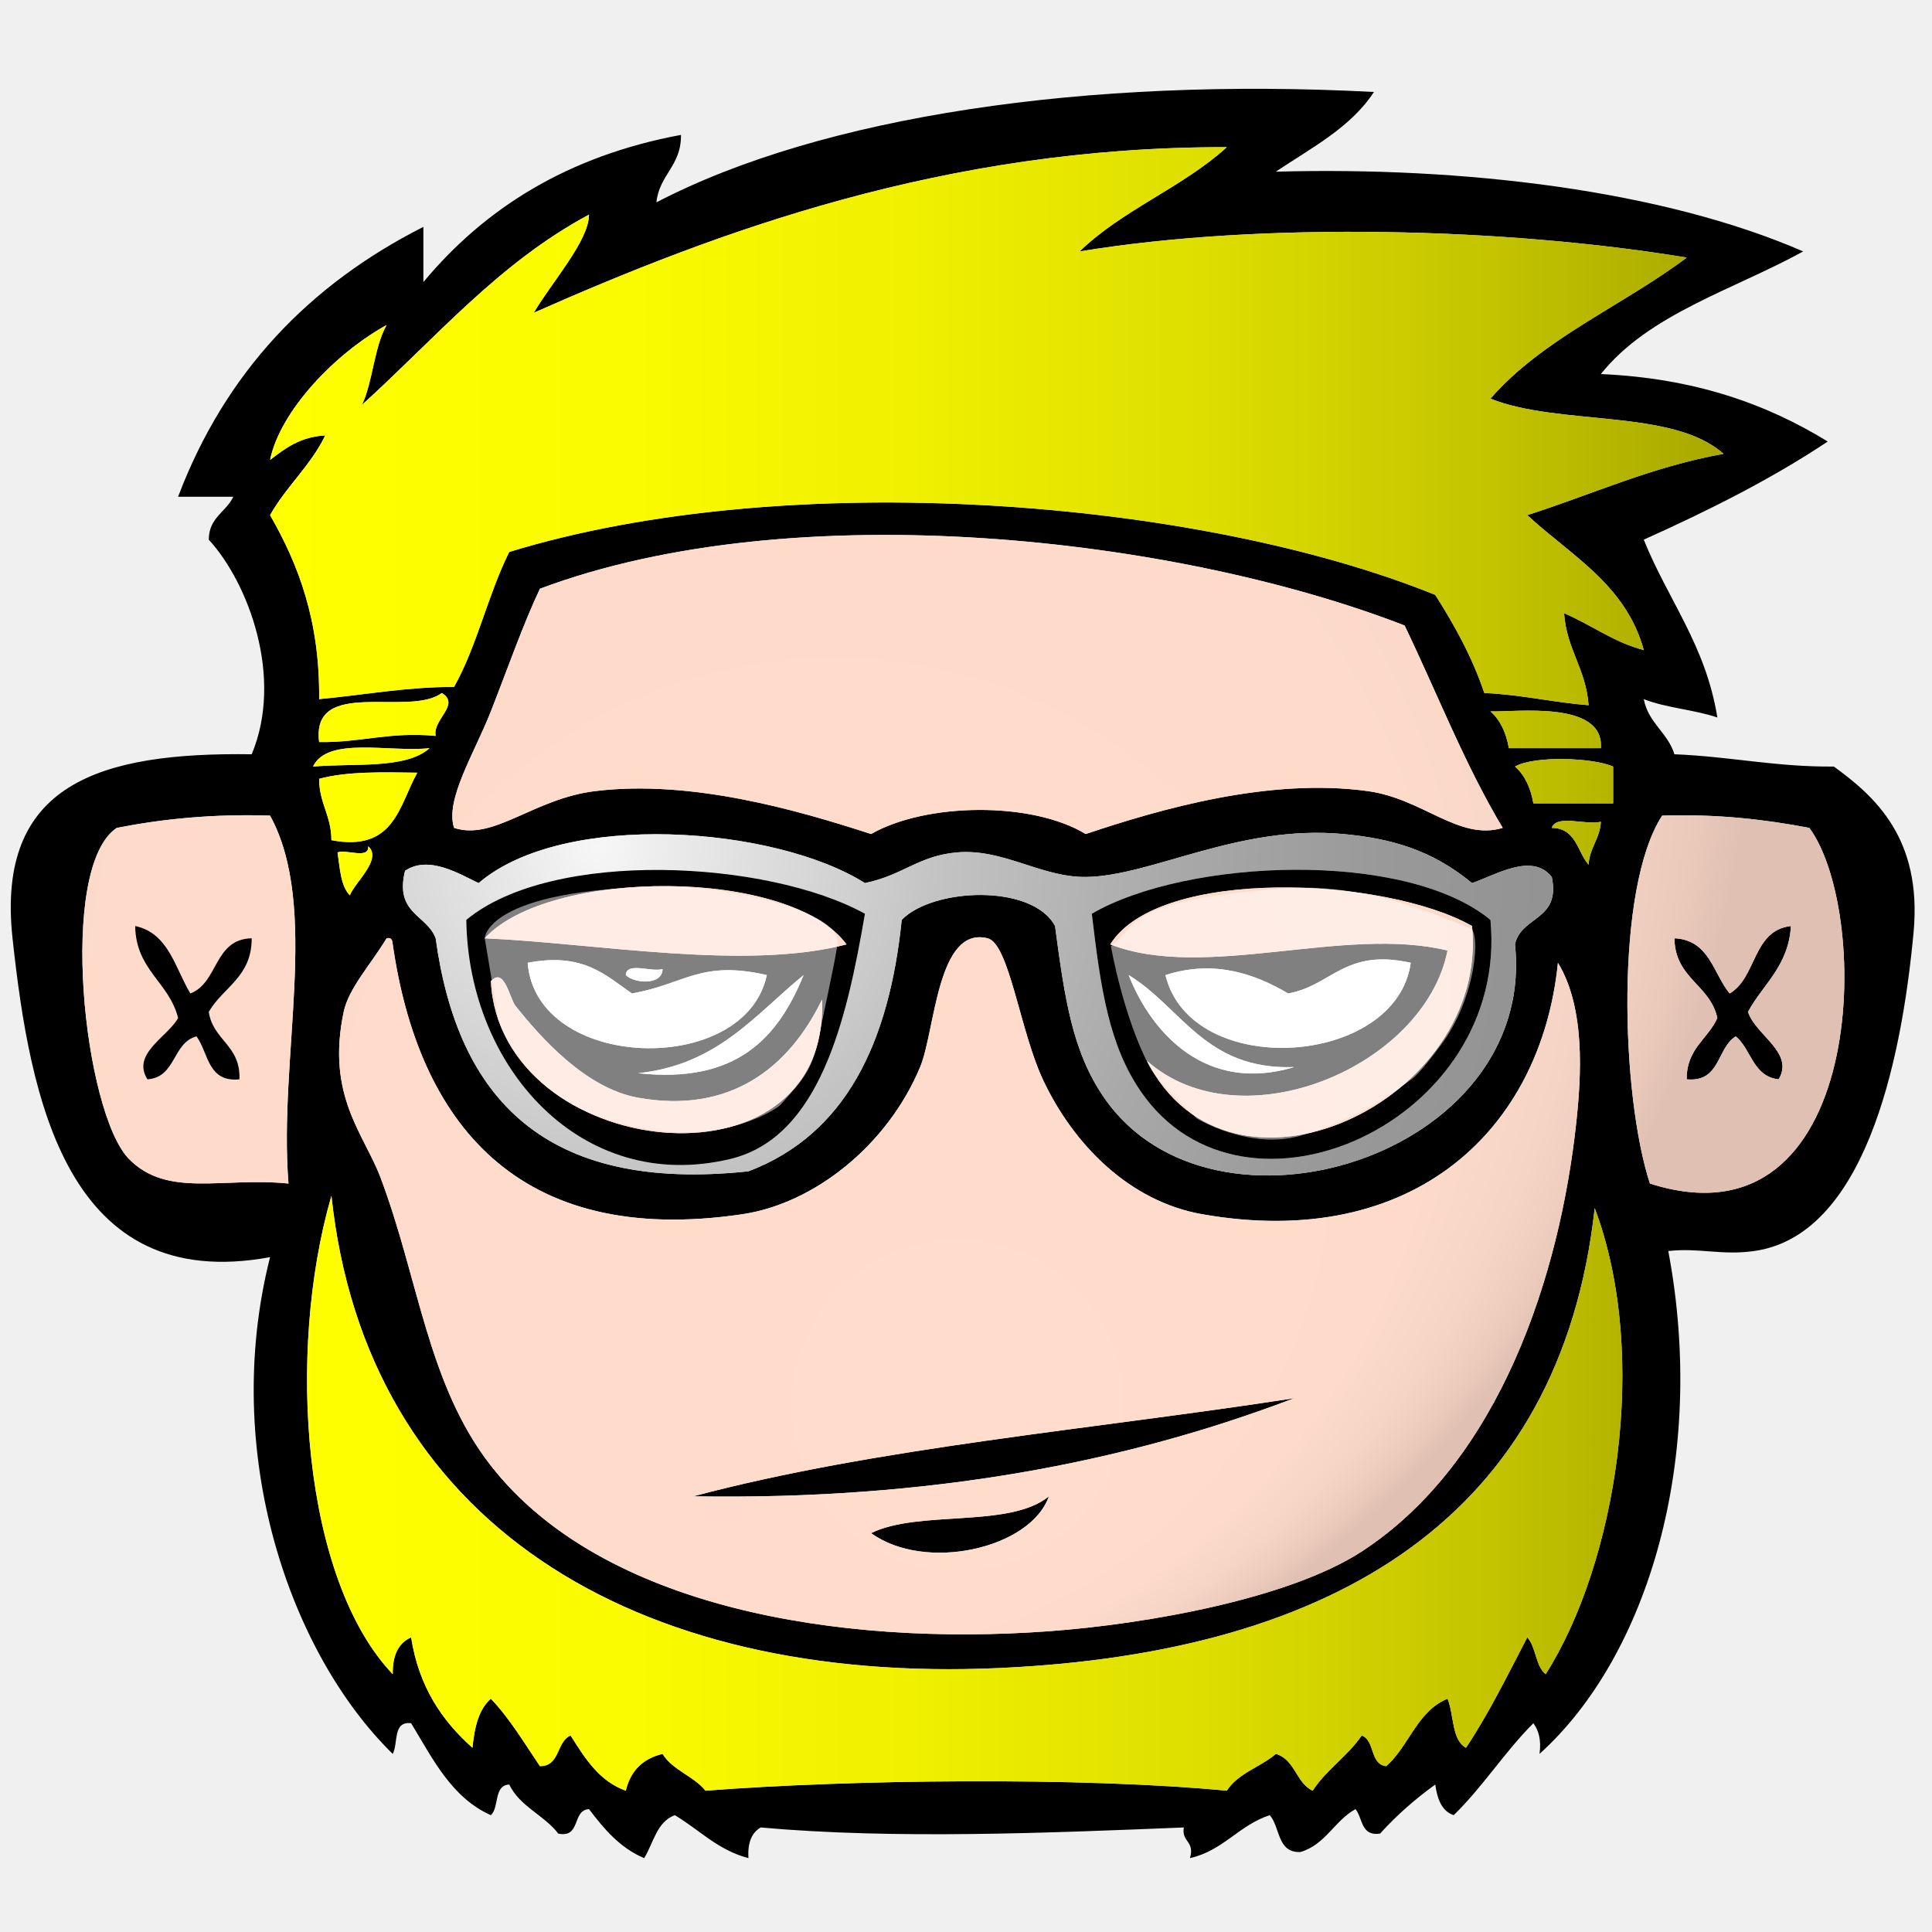
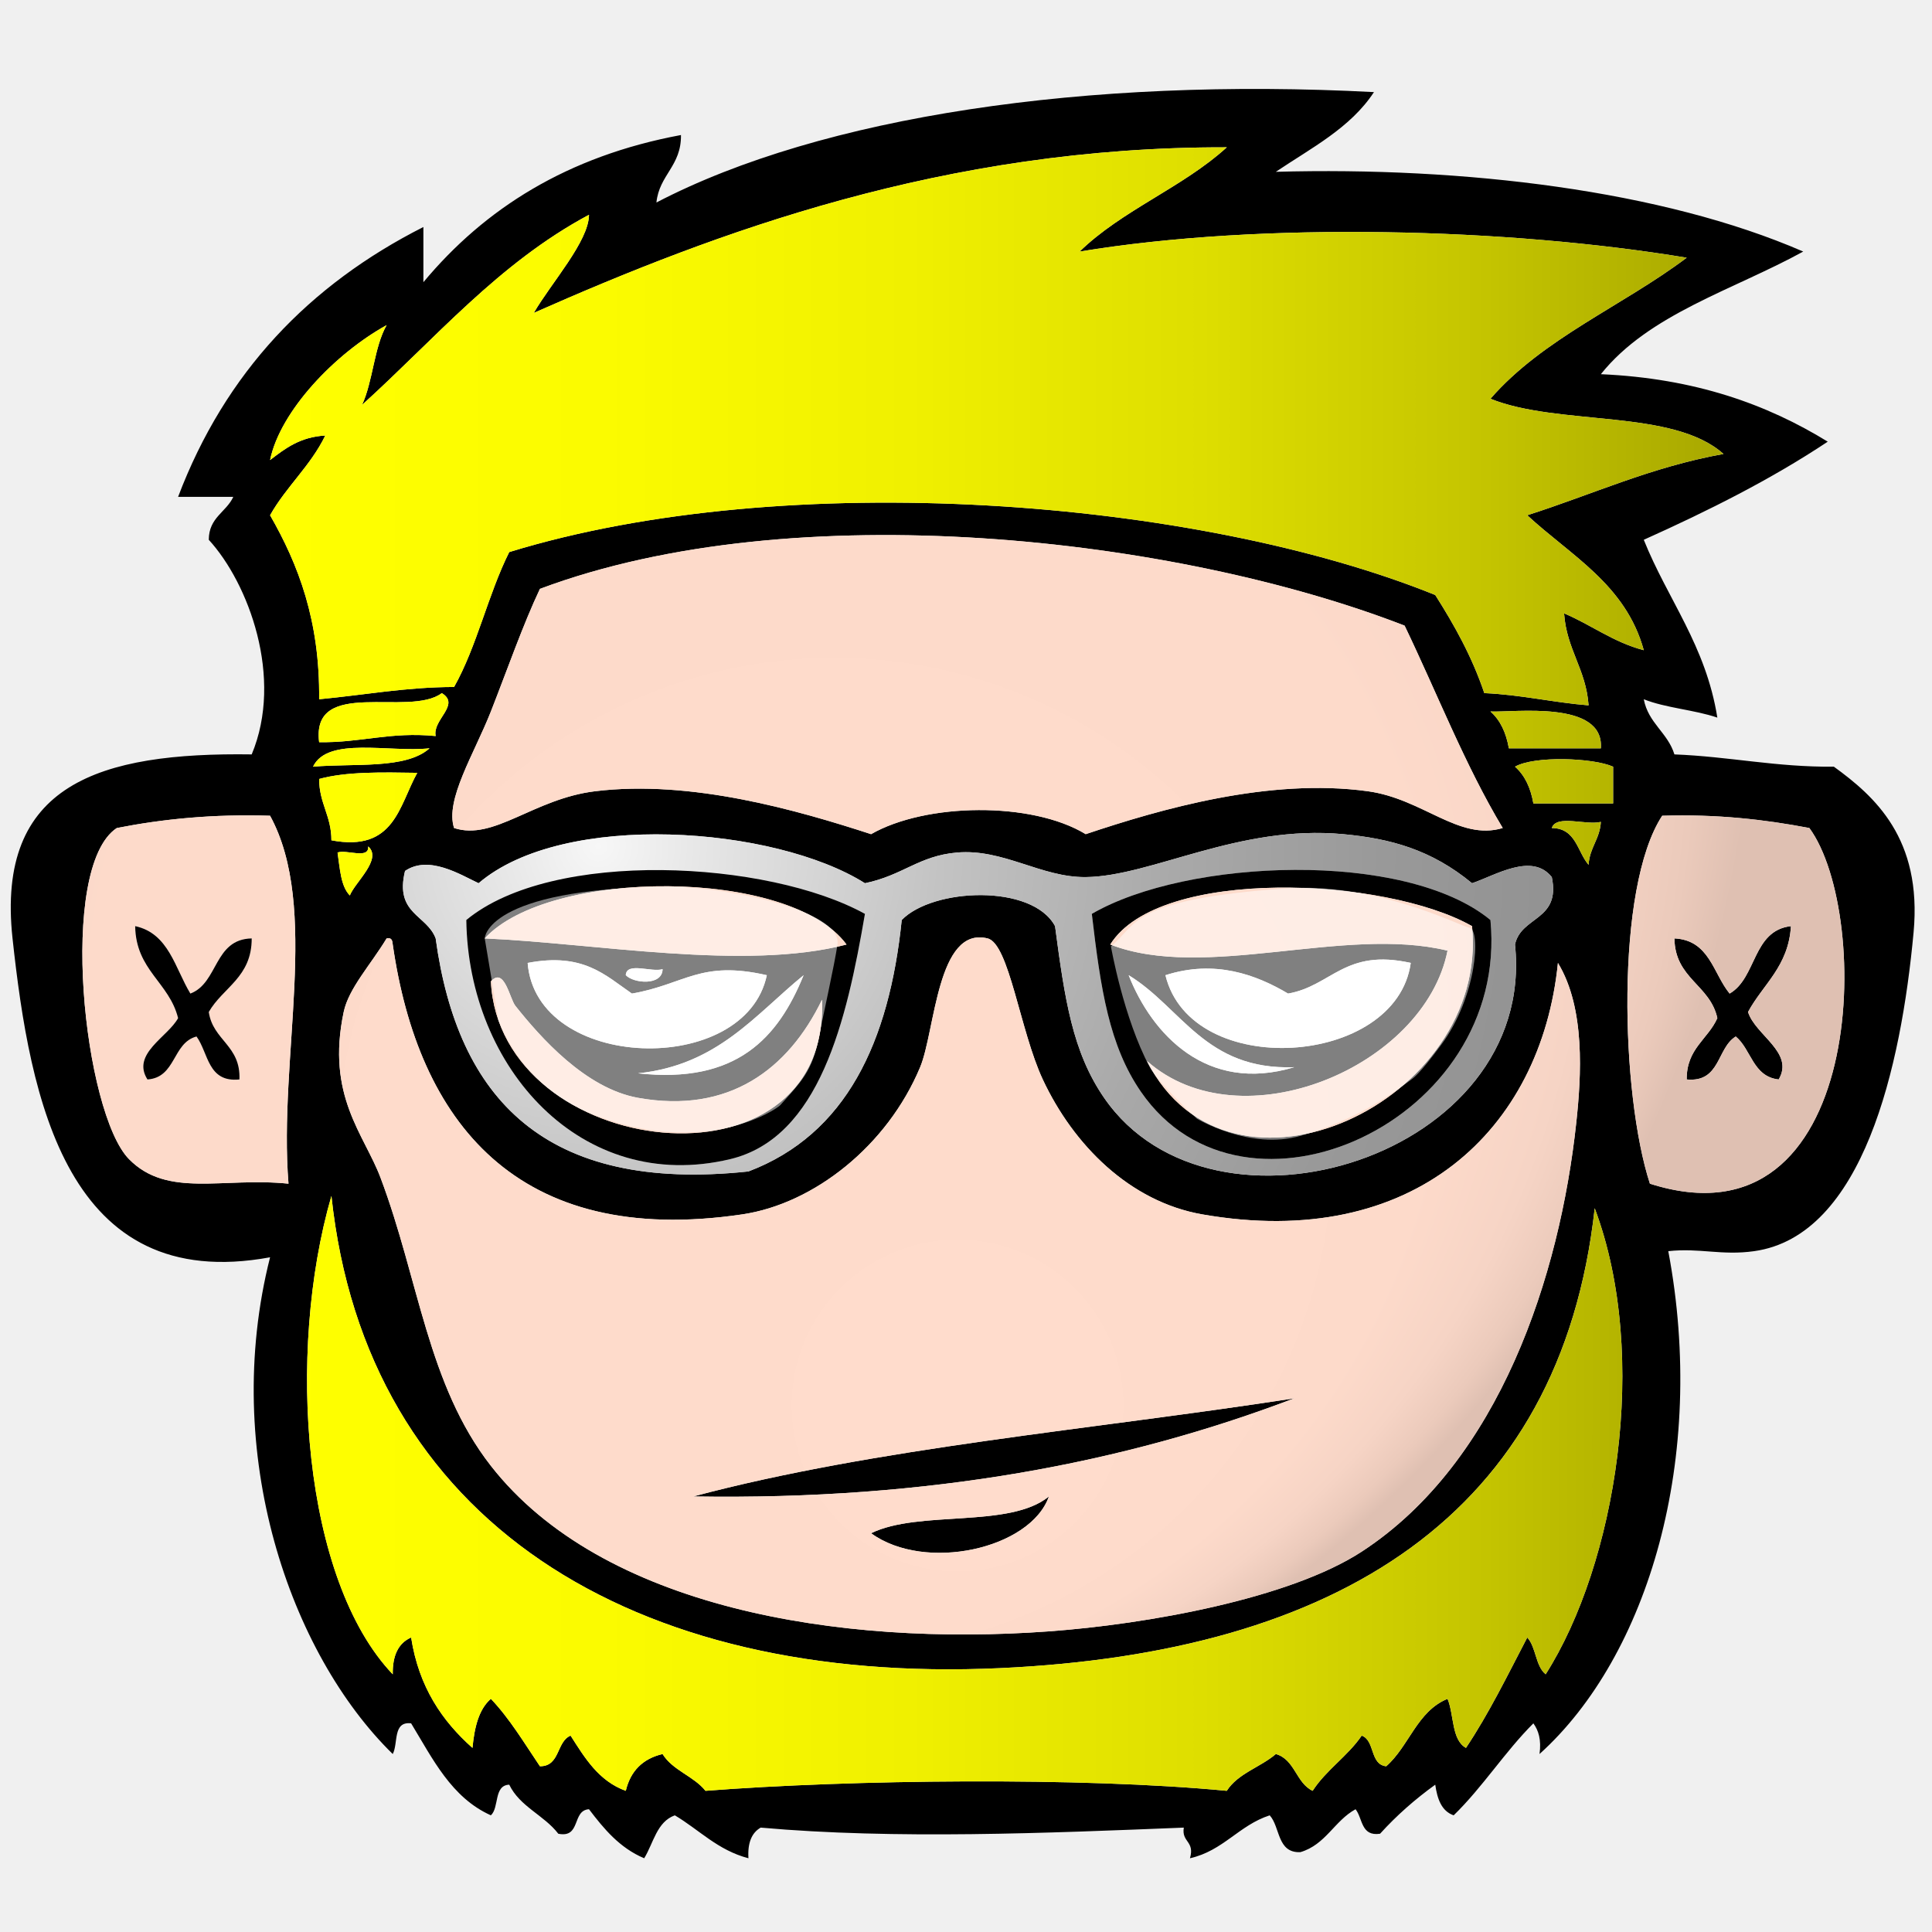
- <svg xmlns="http://www.w3.org/2000/svg" version="1.1" id="Layer_1" x="0px" y="0px" width="491.067px" height="491px" viewBox="0 0 491.067 491" enable-background="new 0 0 491.067 491" xml:space="preserve">
-   <path d="M466.127,194.84c10.32,7.49,22.471,18.21,20.26,42.09c-3.17,34.3-12.85,77.16-40.52,81.05c-8.291,1.17-13.84-0.871-21.83,0  c9.91,52.51-5.09,102.898-32.73,127.818c0.5-3.62-0.25-5.99-1.561-7.8c-7.279,7.27-12.879,16.21-20.26,23.38  c-3.08-1.07-4.16-4.148-4.68-7.79c-5.131,3.7-9.83,7.83-14.029,12.47c-4.881,0.73-4.391-3.92-6.23-6.229  c-5.369,2.938-7.6,9.03-14.029,10.91c-5.961,0.24-5.07-6.37-7.791-9.36c-7.85,2.55-11.789,9-20.27,10.91  c1.289-4.4-2.189-4.03-1.561-7.79c-34.43,1.38-73.47,3.05-107.55,0c-2.31,1.33-3.35,3.92-3.11,7.79  c-7.82-2.05-12.51-7.23-18.71-10.91c-4.59,1.64-5.42,7.05-7.79,10.91c-6.22-2.62-10.22-7.45-14.03-12.46  c-4.4,0.28-1.95,7.4-7.8,6.229c-3.6-4.71-9.76-6.858-12.47-12.47c-3.99,0.16-2.5,5.812-4.67,7.79  c-10.04-4.51-14.76-14.33-20.27-23.38c-4.72-0.57-3.23,5.08-4.67,7.8c-26.13-25.56-43.79-76.529-31.18-126.26  c-51.66,9.51-61.03-40.141-65.46-81.05c-4.26-39.3,22.19-47.32,60.79-46.771c8.16-19.51-0.8-43.51-10.91-54.55  c0.02-5.69,4.43-7,6.23-10.91c-4.67,0-9.35,0-14.03,0c12-31.66,33.37-53.92,62.35-68.59c0,4.68,0,9.36,0,14.03  c15.58-18.71,36.56-32.03,65.47-37.41c0.11,7.9-5.51,10.08-6.24,17.15c42.02-21.89,109.43-31.9,182.38-28.06  c-5.961,9.11-15.939,14.2-24.939,20.26c47.82-1.32,98.27,4.72,134.049,20.27c-17.77,9.77-39.209,15.86-51.438,31.17  c23.889,1.05,42.229,7.65,57.67,17.15c-14.352,9.55-30.262,17.53-46.762,24.94c6.092,15.21,15.771,26.83,18.701,45.2  c-5.801-1.99-13.141-2.44-18.701-4.67c1.16,6.11,6.08,8.46,7.791,14.02C439.608,192.26,451.438,194.98,466.127,194.84z   M419.368,300.83c55.119,17.609,56.619-68.47,40.529-90.4c-11.34-2.17-23.459-3.56-37.41-3.12  C410.477,225.67,411.987,278.189,419.368,300.83z M388.188,130.93c16.551-5.27,31.391-12.25,49.881-15.58  c-12.871-11.55-41.82-7.02-59.23-14.03c13.279-15.3,33.58-23.58,49.881-35.85c-45.211-7.5-107.67-9.27-154.311-1.56  c10.779-10.52,26.271-16.33,37.41-26.5c-71.891-0.18-130.011,21.7-176.141,42.09c4.39-7.59,13.99-18.19,14.03-24.94  c-23.02,12.31-39.12,31.54-57.68,48.32c2.79-6.05,3.04-14.64,6.24-20.27c-13.06,7.21-27.05,21.78-29.62,34.29  c3.82-2.93,7.63-5.88,14.03-6.23c-3.73,7.7-9.91,12.95-14.03,20.26c7.2,12.55,12.68,26.81,12.47,46.77  c11.41-1.07,21.87-3.08,34.3-3.12c5.81-10.3,8.64-23.57,14.02-34.29c70.6-21.68,174.85-13.55,235.369,10.91  c4.842,7.63,9.32,15.61,12.471,24.94c9.449,0.42,17.371,2.37,26.5,3.11c-0.65-9.22-5.58-14.16-6.229-23.38  c6.949,2.92,12.439,7.31,20.26,9.36C413.217,148.51,399.237,141.19,388.188,130.93z M410.018,204.19c0-3.11,0-6.23,0-9.35  c-5.061-2.26-19.98-2.83-24.939,0c2.49,2.19,3.979,5.37,4.67,9.35C396.508,204.19,403.258,204.19,410.018,204.19z M406.897,190.17  c0.881-12.34-22.08-9.07-28.061-9.36c2.49,2.19,3.98,5.37,4.68,9.36C391.307,190.17,399.098,190.17,406.897,190.17z M392.868,425.53  c17.75-27.86,26.66-80.66,12.469-118.46c-8.67,78.229-65.639,112.97-151.198,116.898c-93.35,4.29-161.11-37.3-169.9-120.02  c-11.58,39.979-7.23,97.67,15.59,121.58c-0.08-4.75,1.41-7.932,4.67-9.352c1.96,12.602,7.89,21.21,15.59,28.062  c0.5-5.222,1.61-9.83,4.68-12.472c4.81,5.052,8.49,11.25,12.47,17.142c5.2,0.01,4.13-6.26,7.79-7.79  c3.64,5.71,7.16,11.55,14.03,14.03c1.2-5.04,4.31-8.16,9.35-9.352c2.58,4.181,7.91,5.602,10.91,9.352  c36.69-2.852,95.63-3.54,132.501,0c2.83-4.44,8.559-5.99,12.469-9.352c4.861,1.37,5.111,7.352,9.352,9.352  c3.479-5.36,8.891-8.78,12.471-14.03c3.439,1.24,2.02,7.33,6.229,7.79c5.82-5.09,7.83-13.99,15.59-17.142  c1.67,4.04,0.99,10.44,4.682,12.472c5.83-8.722,10.59-18.5,15.58-28.062C390.448,418.6,390.268,423.45,392.868,425.53z   M403.778,219.78c0.26-4.41,2.859-6.49,3.119-10.91c-3.73,0.95-11.311-1.96-12.471,1.56  C400.608,210.48,400.877,216.44,403.778,219.78z M400.657,285.25c1.26-11.68,2.352-29.029-4.67-40.53  c-4.279,42.43-36.74,73.309-90.41,63.91c-18.42-3.229-32.729-17.62-40.529-34.29c-5.801-12.43-8.551-34.5-14.021-35.85  c-12.85-3.19-13.3,23.5-17.15,32.729c-8.34,19.971-26.99,34.711-45.2,37.41c-57.41,8.5-82.38-23.699-88.85-68.59  c-0.09-0.95-0.23-1.84-1.56-1.55c-4.05,6.7-9.64,12.688-10.91,18.7c-4.5,21.31,5.18,31.028,9.35,42.09  c9.79,25.93,11.95,52.63,28.06,73.26c28.22,36.13,88.38,45.97,141.84,42.08c25.011-1.82,61.13-8.3,79.501-20.26  C381.217,371.49,396.497,324.07,400.657,285.25z M385.077,240.04c1.541-7.28,11.67-5.99,9.352-17.14  c-5.051-6.34-14.359-0.42-20.271,1.56c-10.398-8.57-20.76-11.35-32.729-12.47c-26.631-2.49-48.74,10.74-65.471,10.91  c-11.319,0.11-20.931-7.26-32.729-6.24c-9.7,0.84-13.7,5.79-23.38,7.8c-22.98-14.48-76.59-18.52-98.2,0  c-4.68-2.2-12.67-7.22-18.7-3.12c-2.67,10.98,5.53,11.09,7.79,17.15c5.57,40.67,27.74,64.74,79.5,59.229  c24.84-9.439,35.76-32.818,38.96-63.91c7.88-8.15,33.179-9.25,38.97,1.56c2.471,18.57,4.41,31.939,12.471,43.64  C308.336,319.24,390.667,293.98,385.077,240.04z M347.667,201.08c14.051,1.93,23.17,12.71,34.291,9.35  c-9.561-15.91-16.68-34.25-24.939-51.44c-57.932-22.47-154.95-33.63-219.78-9.35c-4.22,8.88-8.28,20.5-12.47,31.17  c-4.2,10.69-11.71,22.47-9.35,29.62c10.13,3.33,20.14-7.43,35.85-9.35c24.46-3.01,51.69,4.91,70.14,10.91  c13.89-7.97,40.83-8.36,54.549,0C295.027,205.6,322.637,197.63,347.667,201.08z M110.737,187.05c-0.88-4.15,6.41-7.94,1.56-10.91  c-8.29,6.25-33.27-4.17-31.18,12.47C91.697,188.79,99.208,185.91,110.737,187.05z M109.177,190.17c-10.33,1.1-25.91-3.06-29.61,4.67  C90.077,193.92,103.147,195.56,109.177,190.17z M106.058,196.4c-8.96-0.14-18-0.34-24.94,1.56c0.01,6.23,3.12,9.35,3.12,15.59  C100.288,216.6,101.407,204.73,106.058,196.4z M88.917,227.57c1.35-3.41,8.32-9.22,4.67-12.47c0.27,3.38-5.52,0.71-7.79,1.56  C86.407,220.73,86.597,225.22,88.917,227.57z M73.327,300.83c-2.58-32.16,8.09-70.12-4.68-93.52c-14.49-0.46-27.24,0.82-38.96,3.12  c-15.13,10.01-8.36,72.5,3.11,84.169C42.577,304.54,56.587,299.12,73.327,300.83z" />
-   <path d="M444.307,257.189c1.859,5.931,11.859,10.279,7.791,17.149c-6.57-0.71-6.932-7.62-10.91-10.92  c-4.852,2.95-3.852,11.74-12.471,10.92c-0.061-7.858,5.4-10.188,7.791-15.59c-1.871-8.521-10.771-10-10.91-20.26  c8.92,0.43,9.818,8.89,14.029,14.02c6.93-3.979,5.779-16.04,15.59-17.14C454.577,245.64,448.127,250.109,444.307,257.189z" />
-   <radialGradient id="SVGID_1_" cx="58.067" cy="179" r="240.299" gradientTransform="matrix(1 0 0 -1 94 394)" gradientUnits="userSpaceOnUse">
-     <stop offset="0" style="stop-color:#F7F7F7" />
-     <stop offset="0.097" style="stop-color:#E8E8E8" />
-     <stop offset="0.362" style="stop-color:#C3C3C3" />
-     <stop offset="0.609" style="stop-color:#A9A9A9" />
-     <stop offset="0.829" style="stop-color:#999999" />
-     <stop offset="1" style="stop-color:#939393" />
+ <svg xmlns="http://www.w3.org/2000/svg" version="1.0" id="Layer_1" x="0px" y="0px" width="125" height="125" viewBox="0 0 491.067 491" enable-background="new 0 0 491.067 491" xml:space="preserve">
+   <defs id="defs2575" />
+   <path d="M 466.127,194.84 C 476.447,202.33 488.598,213.05 486.387,236.93 C 483.217,271.23 473.537,314.09 445.867,317.98 C 437.576,319.15 432.027,317.109 424.037,317.98 C 433.947,370.49 418.947,420.878 391.307,445.798 C 391.807,442.178 391.057,439.808 389.746,437.998 C 382.467,445.268 376.867,454.208 369.486,461.378 C 366.406,460.308 365.326,457.23 364.806,453.588 C 359.675,457.288 354.976,461.418 350.777,466.058 C 345.896,466.788 346.386,462.138 344.547,459.829 C 339.178,462.767 336.947,468.859 330.518,470.739 C 324.557,470.979 325.448,464.369 322.727,461.379 C 314.877,463.929 310.938,470.379 302.457,472.289 C 303.746,467.889 300.268,468.259 300.896,464.499 C 266.466,465.879 227.426,467.549 193.346,464.499 C 191.036,465.829 189.996,468.419 190.236,472.289 C 182.416,470.239 177.726,465.059 171.526,461.379 C 166.936,463.019 166.106,468.429 163.736,472.289 C 157.516,469.669 153.516,464.839 149.706,459.829 C 145.306,460.109 147.756,467.229 141.906,466.058 C 138.306,461.348 132.146,459.2 129.436,453.588 C 125.446,453.748 126.936,459.4 124.766,461.378 C 114.726,456.868 110.006,447.048 104.496,437.998 C 99.776,437.428 101.266,443.078 99.826,445.798 C 73.696,420.238 56.036,369.269 68.646,319.538 C 16.986,329.048 7.616,279.397 3.186,238.488 C -1.074,199.188 25.376,191.168 63.976,191.717 C 72.136,172.207 63.176,148.207 53.066,137.167 C 53.086,131.477 57.496,130.167 59.296,126.257 C 54.626,126.257 49.946,126.257 45.266,126.257 C 57.266,94.597 78.636,72.337 107.616,57.667 C 107.616,62.347 107.616,67.027 107.616,71.697 C 123.196,52.987 144.176,39.667 173.086,34.287 C 173.196,42.187 167.576,44.367 166.846,51.437 C 208.866,29.547 276.276,19.537 349.226,23.377 C 343.265,32.487 333.287,37.577 324.287,43.637 C 372.107,42.317 422.557,48.357 458.336,63.907 C 440.566,73.677 419.127,79.767 406.898,95.077 C 430.787,96.127 449.127,102.727 464.568,112.227 C 450.216,121.777 434.306,129.757 417.806,137.167 C 423.898,152.377 433.577,163.997 436.507,182.367 C 430.706,180.377 423.366,179.927 417.806,177.697 C 418.966,183.807 423.886,186.157 425.597,191.717 C 439.608,192.26 451.438,194.98 466.127,194.84 z M 419.368,300.83 C 474.487,318.439 475.987,232.36 459.897,210.43 C 448.557,208.26 436.438,206.87 422.487,207.31 C 410.477,225.67 411.987,278.189 419.368,300.83 z M 388.188,130.93 C 404.739,125.66 419.579,118.68 438.069,115.35 C 425.198,103.8 396.249,108.33 378.839,101.32 C 392.118,86.02 412.419,77.74 428.72,65.47 C 383.509,57.97 321.05,56.2 274.409,63.91 C 285.188,53.39 300.68,47.58 311.819,37.41 C 239.928,37.23 181.808,59.11 135.678,79.5 C 140.068,71.91 149.668,61.31 149.708,54.56 C 126.688,66.87 110.588,86.1 92.028,102.88 C 94.818,96.83 95.068,88.24 98.268,82.61 C 85.208,89.82 71.218,104.39 68.648,116.9 C 72.468,113.97 76.278,111.02 82.678,110.67 C 78.948,118.37 72.768,123.62 68.648,130.93 C 75.848,143.48 81.328,157.74 81.118,177.7 C 92.528,176.63 102.988,174.62 115.418,174.58 C 121.228,164.28 124.058,151.01 129.438,140.29 C 200.038,118.61 304.288,126.74 364.807,151.2 C 369.649,158.83 374.127,166.81 377.278,176.14 C 386.727,176.56 394.649,178.51 403.778,179.25 C 403.128,170.03 398.198,165.09 397.549,155.87 C 404.498,158.79 409.988,163.18 417.809,165.23 C 413.217,148.51 399.237,141.19 388.188,130.93 z M 410.018,204.19 C 410.018,201.08 410.018,197.96 410.018,194.84 C 404.957,192.58 390.038,192.01 385.079,194.84 C 387.569,197.03 389.058,200.21 389.749,204.19 C 396.508,204.19 403.258,204.19 410.018,204.19 z M 406.897,190.17 C 407.778,177.83 384.817,181.1 378.836,180.81 C 381.326,183 382.816,186.18 383.516,190.17 C 391.307,190.17 399.098,190.17 406.897,190.17 z M 392.868,425.53 C 410.618,397.67 419.528,344.87 405.337,307.07 C 396.667,385.299 339.698,420.04 254.139,423.968 C 160.789,428.258 93.029,386.668 84.239,303.948 C 72.659,343.927 77.009,401.618 99.829,425.528 C 99.749,420.778 101.239,417.596 104.499,416.176 C 106.459,428.778 112.389,437.386 120.089,444.238 C 120.589,439.016 121.699,434.408 124.769,431.766 C 129.579,436.818 133.259,443.016 137.239,448.908 C 142.439,448.918 141.369,442.648 145.029,441.118 C 148.669,446.828 152.189,452.668 159.059,455.148 C 160.259,450.108 163.369,446.988 168.409,445.796 C 170.989,449.977 176.319,451.398 179.319,455.148 C 216.009,452.296 274.949,451.608 311.82,455.148 C 314.65,450.708 320.379,449.158 324.289,445.796 C 329.15,447.166 329.4,453.148 333.641,455.148 C 337.12,449.788 342.532,446.368 346.112,441.118 C 349.551,442.358 348.132,448.448 352.341,448.908 C 358.161,443.818 360.171,434.918 367.931,431.766 C 369.601,435.806 368.921,442.206 372.613,444.238 C 378.443,435.516 383.203,425.738 388.193,416.176 C 390.448,418.6 390.268,423.45 392.868,425.53 z M 403.778,219.78 C 404.038,215.37 406.637,213.29 406.897,208.87 C 403.167,209.82 395.586,206.91 394.426,210.43 C 400.608,210.48 400.877,216.44 403.778,219.78 z M 400.657,285.25 C 401.917,273.57 403.009,256.221 395.987,244.72 C 391.708,287.15 359.247,318.029 305.577,308.63 C 287.157,305.401 272.848,291.01 265.048,274.34 C 259.247,261.91 256.497,239.84 251.027,238.49 C 238.177,235.3 237.727,261.99 233.877,271.219 C 225.537,291.19 206.887,305.93 188.677,308.629 C 131.267,317.129 106.297,284.93 99.827,240.039 C 99.737,239.089 99.597,238.199 98.267,238.489 C 94.217,245.189 88.627,251.177 87.357,257.189 C 82.857,278.499 92.537,288.217 96.707,299.279 C 106.497,325.209 108.657,351.909 124.767,372.539 C 152.987,408.669 213.147,418.509 266.607,414.619 C 291.618,412.799 327.737,406.319 346.108,394.359 C 381.217,371.49 396.497,324.07 400.657,285.25 z M 385.077,240.04 C 386.618,232.76 396.747,234.05 394.429,222.9 C 389.378,216.56 380.07,222.48 374.158,224.46 C 363.76,215.89 353.398,213.11 341.429,211.99 C 314.798,209.5 292.689,222.73 275.958,222.9 C 264.639,223.01 255.027,215.64 243.229,216.66 C 233.529,217.5 229.529,222.45 219.849,224.46 C 196.869,209.98 143.259,205.94 121.649,224.46 C 116.969,222.26 108.979,217.24 102.949,221.34 C 100.279,232.32 108.479,232.43 110.739,238.49 C 116.309,279.16 138.479,303.23 190.239,297.719 C 215.079,288.28 225.999,264.901 229.199,233.809 C 237.079,225.659 262.378,224.559 268.169,235.369 C 270.64,253.939 272.579,267.308 280.64,279.009 C 308.336,319.24 390.667,293.98 385.077,240.04 z M 347.667,201.08 C 361.718,203.01 370.837,213.79 381.958,210.43 C 372.397,194.52 365.278,176.18 357.019,158.99 C 299.087,136.52 202.069,125.36 137.239,149.64 C 133.019,158.52 128.959,170.14 124.769,180.81 C 120.569,191.5 113.059,203.28 115.419,210.43 C 125.549,213.76 135.559,203 151.269,201.08 C 175.729,198.07 202.959,205.99 221.409,211.99 C 235.299,204.02 262.239,203.63 275.958,211.99 C 295.027,205.6 322.637,197.63 347.667,201.08 z M 110.737,187.05 C 109.857,182.9 117.147,179.11 112.297,176.14 C 104.007,182.39 79.027,171.97 81.117,188.61 C 91.697,188.79 99.208,185.91 110.737,187.05 z M 109.177,190.17 C 98.847,191.27 83.267,187.11 79.567,194.84 C 90.077,193.92 103.147,195.56 109.177,190.17 z M 106.058,196.4 C 97.098,196.26 88.058,196.06 81.118,197.96 C 81.128,204.19 84.238,207.31 84.238,213.55 C 100.288,216.6 101.407,204.73 106.058,196.4 z M 88.917,227.57 C 90.267,224.16 97.237,218.35 93.587,215.1 C 93.857,218.48 88.067,215.81 85.797,216.66 C 86.407,220.73 86.597,225.22 88.917,227.57 z M 73.327,300.83 C 70.747,268.67 81.417,230.71 68.647,207.31 C 54.157,206.85 41.407,208.13 29.687,210.43 C 14.557,220.44 21.327,282.93 32.797,294.599 C 42.577,304.54 56.587,299.12 73.327,300.83 z" id="path2503" />
+   <path d="M 444.307,257.189 C 446.166,263.12 456.166,267.468 452.098,274.338 C 445.528,273.628 445.166,266.718 441.188,263.418 C 436.336,266.368 437.336,275.158 428.717,274.338 C 428.656,266.48 434.117,264.15 436.508,258.748 C 434.637,250.227 425.737,248.748 425.598,238.488 C 434.518,238.918 435.416,247.378 439.627,252.508 C 446.557,248.529 445.406,236.468 455.217,235.368 C 454.577,245.64 448.127,250.109 444.307,257.189 z" id="path2505" />
+   <radialGradient id="SVGID_1_" cx="58.067" cy="179" r="240.299" gradientTransform="matrix(1,0,0,-1,94,394)" gradientUnits="userSpaceOnUse">
+     <stop offset="0" style="stop-color:#F7F7F7" id="stop2508" />
+     <stop offset="0.097" style="stop-color:#E8E8E8" id="stop2510" />
+     <stop offset="0.362" style="stop-color:#C3C3C3" id="stop2512" />
+     <stop offset="0.609" style="stop-color:#A9A9A9" id="stop2514" />
+     <stop offset="0.829" style="stop-color:#999999" id="stop2516" />
+     <stop offset="1" style="stop-color:#939393" id="stop2518" />
  </radialGradient>
-   <path fill="url(#SVGID_1_)" d="M394.428,222.9c2.318,11.15-7.811,9.86-9.352,17.14c5.59,53.94-76.74,79.2-104.438,38.97  c-8.062-11.699-10-25.068-12.472-43.64c-5.789-10.81-31.089-9.71-38.97-1.56c-3.2,31.09-14.12,54.47-38.96,63.911  c-51.76,5.51-73.93-18.561-79.5-59.229c-2.26-6.06-10.46-6.17-7.79-17.15c6.03-4.1,14.02,0.92,18.7,3.12  c21.61-18.52,75.22-14.48,98.2,0c9.68-2.01,13.68-6.96,23.38-7.8c11.8-1.02,21.41,6.35,32.729,6.24  c16.73-0.17,38.842-13.4,65.471-10.91c11.971,1.12,22.33,3.9,32.73,12.47C380.067,222.48,389.377,216.56,394.428,222.9z   M289.987,277.45c26.279,38.17,93.75,7.55,88.85-43.64c-21.658-17.85-77.158-15.61-101.318-1.56  C279.768,251.529,281.947,265.77,289.987,277.45z M185.558,294.6c22.77-5.42,29.64-35.199,34.29-62.35  c-24.63-13.59-79.35-16.6-101.32,1.56C118.998,271.33,147.777,303.59,185.558,294.6z" />
-   <path d="M378.836,233.81c4.9,51.19-62.568,81.81-88.85,43.64c-8.04-11.681-10.22-25.92-12.47-45.2  C301.678,218.2,357.178,215.96,378.836,233.81z M291.547,269.66c21.01,41.479,87.051,10.33,82.609-34.29  c-21.93-12.46-79.57-15.18-91.959,4.67c24.09,9.34,59.42-4.84,85.729,1.56C362.047,271.21,315.417,290.76,291.547,269.66z   M358.577,244.72c-16.77-3.77-20.119,5.86-31.18,7.79c-8.061-4.779-18.59-8.72-31.17-4.67  C302.697,274.609,354.928,271.24,358.577,244.72z M328.958,271.221c-22.631,0.811-28.529-15.109-42.08-23.381  C292.758,262.75,306.627,277.96,328.958,271.221z" />
-   <path fill="#FFFFFF" d="M327.397,252.51c11.061-1.93,14.41-11.56,31.18-7.79c-3.648,26.52-55.88,29.889-62.35,3.12  C308.807,243.79,319.336,247.73,327.397,252.51z" />
-   <path fill="#FFFFFF" d="M286.877,247.84c13.551,8.271,19.449,24.189,42.08,23.381C306.627,277.96,292.758,262.75,286.877,247.84z" />
-   <path d="M176.208,380.33c46.77-12.45,101.458-17,152.75-24.939C286.058,371.721,236.427,381.32,176.208,380.33z" />
-   <path d="M221.407,389.68c12.2-5.979,35.2-1.16,45.2-9.35C261.928,393.67,235.127,399.66,221.407,389.68z" />
-   <path d="M219.847,232.25c-4.65,27.15-11.52,56.93-34.29,62.35c-37.78,8.99-66.56-23.27-67.03-60.79  C140.498,215.65,195.217,218.66,219.847,232.25z M124.768,249.4c2.28,45.379,86.11,55.52,84.17,4.67  c-8.57,17.68-23.67,29.09-46.76,24.938c-13.41-2.409-24.87-15.45-31.18-23.38C129.527,253.779,128.217,245.64,124.768,249.4z   M123.208,238.49c28.04,1.23,66.29,8.289,91.96,1.55C200.737,220.43,139.478,220.67,123.208,238.49z M204.257,247.84  c-12.31,10.03-21.85,22.83-42.08,24.939C187.288,275.54,197.797,263.721,204.257,247.84z M194.907,247.84  c-16.93-3.88-20.82,2.33-34.29,4.67c-6.78-4.65-12.36-10.5-26.5-7.79C136.277,272.35,189.438,273.85,194.907,247.84z   M168.407,246.279c-2.74,0.9-9.16-1.879-9.35,1.561C161.058,249.98,168.377,250.55,168.407,246.279z" />
-   <path fill="#FFFFFF" d="M162.177,272.779c20.23-2.109,29.771-14.909,42.08-24.939C197.797,263.721,187.288,275.54,162.177,272.779z" />
-   <path fill="#FFFFFF" d="M160.617,252.51c13.47-2.34,17.36-8.55,34.29-4.67c-5.47,26.01-58.63,24.51-60.79-3.12  C148.257,242.01,153.837,247.859,160.617,252.51z" />
-   <path fill="#FFFFFF" d="M159.057,247.799c0.22-3.438,6.615-0.602,9.363-1.479C168.353,250.59,161.039,249.957,159.057,247.799z" />
-   <linearGradient id="SVGID_2_" gradientUnits="userSpaceOnUse" x1="-25.354" y1="147.72" x2="344.067" y2="147.72" gradientTransform="matrix(1 0 0 -1 94 394)">
-     <stop offset="0" style="stop-color:#FFFF00" />
-     <stop offset="0.229" style="stop-color:#FBFB00" />
-     <stop offset="0.439" style="stop-color:#F0F000" />
-     <stop offset="0.641" style="stop-color:#DEDE00" />
-     <stop offset="0.837" style="stop-color:#C4C400" />
-     <stop offset="1" style="stop-color:#A8A800" />
+   <path d="M 394.428,222.9 C 396.746,234.05 386.617,232.76 385.076,240.04 C 390.666,293.98 308.336,319.24 280.638,279.01 C 272.576,267.311 270.638,253.942 268.166,235.37 C 262.377,224.56 237.077,225.66 229.196,233.81 C 225.996,264.9 215.076,288.28 190.236,297.721 C 138.476,303.231 116.306,279.16 110.736,238.492 C 108.476,232.432 100.276,232.322 102.946,221.342 C 108.976,217.242 116.966,222.262 121.646,224.462 C 143.256,205.942 196.866,209.982 219.846,224.462 C 229.526,222.452 233.526,217.502 243.226,216.662 C 255.026,215.642 264.636,223.012 275.955,222.902 C 292.685,222.732 314.797,209.502 341.426,211.992 C 353.397,213.112 363.756,215.892 374.156,224.462 C 380.067,222.48 389.377,216.56 394.428,222.9 z M 289.987,277.45 C 316.266,315.62 383.737,285 378.837,233.81 C 357.179,215.96 301.679,218.2 277.519,232.25 C 279.768,251.529 281.947,265.77 289.987,277.45 z M 185.558,294.6 C 208.328,289.18 215.198,259.401 219.848,232.25 C 195.218,218.66 140.498,215.65 118.528,233.81 C 118.998,271.33 147.777,303.59 185.558,294.6 z" id="path2520" style="fill:url(#SVGID_1_)" />
+   <path d="M 378.836,233.81 C 383.736,285 316.268,315.62 289.986,277.45 C 281.946,265.769 279.766,251.53 277.516,232.25 C 301.678,218.2 357.178,215.96 378.836,233.81 z M 291.547,269.66 C 312.557,311.139 378.598,279.99 374.156,235.37 C 352.226,222.91 294.586,220.19 282.197,240.04 C 306.287,249.38 341.617,235.2 367.926,241.6 C 362.047,271.21 315.417,290.76 291.547,269.66 z M 358.577,244.72 C 341.807,240.95 338.458,250.58 327.397,252.51 C 319.336,247.731 308.807,243.79 296.227,247.84 C 302.697,274.609 354.928,271.24 358.577,244.72 z M 328.958,271.221 C 306.327,272.032 300.429,256.112 286.878,247.84 C 292.758,262.75 306.627,277.96 328.958,271.221 z" id="path2522" />
+   <path d="M 327.397,252.51 C 338.458,250.58 341.807,240.95 358.577,244.72 C 354.929,271.24 302.697,274.609 296.227,247.84 C 308.807,243.79 319.336,247.73 327.397,252.51 z" id="path2524" style="fill:#ffffff" />
+   <path d="M 286.877,247.84 C 300.428,256.111 306.326,272.029 328.957,271.221 C 306.627,277.96 292.758,262.75 286.877,247.84 z" id="path2526" style="fill:#ffffff" />
+   <path d="M 176.208,380.33 C 222.978,367.88 277.666,363.33 328.958,355.391 C 286.058,371.721 236.427,381.32 176.208,380.33 z" id="path2528" />
+   <path d="M 221.407,389.68 C 233.607,383.701 256.607,388.52 266.607,380.33 C 261.928,393.67 235.127,399.66 221.407,389.68 z" id="path2530" />
+   <path d="M 219.847,232.25 C 215.197,259.4 208.327,289.18 185.557,294.6 C 147.777,303.59 118.997,271.33 118.527,233.81 C 140.498,215.65 195.217,218.66 219.847,232.25 z M 124.768,249.4 C 127.048,294.779 210.878,304.92 208.938,254.07 C 200.368,271.75 185.268,283.16 162.178,279.008 C 148.768,276.599 137.308,263.558 130.998,255.628 C 129.527,253.779 128.217,245.64 124.768,249.4 z M 123.208,238.49 C 151.248,239.72 189.498,246.779 215.168,240.04 C 200.737,220.43 139.478,220.67 123.208,238.49 z M 204.257,247.84 C 191.947,257.87 182.407,270.67 162.177,272.779 C 187.288,275.54 197.797,263.721 204.257,247.84 z M 194.907,247.84 C 177.977,243.96 174.087,250.17 160.617,252.51 C 153.837,247.86 148.257,242.01 134.117,244.72 C 136.277,272.35 189.438,273.85 194.907,247.84 z M 168.407,246.279 C 165.667,247.179 159.247,244.4 159.057,247.84 C 161.058,249.98 168.377,250.55 168.407,246.279 z" id="path2532" />
+   <path d="M 162.177,272.779 C 182.407,270.67 191.948,257.87 204.257,247.84 C 197.797,263.721 187.288,275.54 162.177,272.779 z" id="path2534" style="fill:#ffffff" />
+   <path d="M 160.617,252.51 C 174.087,250.17 177.977,243.96 194.907,247.84 C 189.437,273.85 136.277,272.35 134.117,244.72 C 148.257,242.01 153.837,247.859 160.617,252.51 z" id="path2536" style="fill:#ffffff" />
+   <path d="M 159.057,247.799 C 159.277,244.361 165.672,247.197 168.42,246.32 C 168.353,250.59 161.039,249.957 159.057,247.799 z" id="path2538" style="fill:#ffffff" />
+   <linearGradient id="SVGID_2_" gradientUnits="userSpaceOnUse" x1="-25.354" y1="147.72" x2="344.067" y2="147.72" gradientTransform="matrix(1,0,0,-1,94,394)">
+     <stop offset="0" style="stop-color:#FFFF00" id="stop2541" />
+     <stop offset="0.229" style="stop-color:#FBFB00" id="stop2543" />
+     <stop offset="0.439" style="stop-color:#F0F000" id="stop2545" />
+     <stop offset="0.641" style="stop-color:#DEDE00" id="stop2547" />
+     <stop offset="0.837" style="stop-color:#C4C400" id="stop2549" />
+     <stop offset="1" style="stop-color:#A8A800" id="stop2551" />
  </linearGradient>
-   <path fill="url(#SVGID_2_)" d="M438.067,115.35c-18.49,3.33-33.33,10.31-49.881,15.58c11.051,10.26,25.031,17.58,29.621,34.3  c-7.82-2.05-13.311-6.44-20.26-9.36c0.648,9.22,5.578,14.16,6.229,23.38c-9.131-0.74-17.051-2.69-26.5-3.11  c-3.15-9.33-7.631-17.31-12.471-24.94c-60.52-24.46-164.769-32.59-235.369-10.91c-5.38,10.72-8.21,23.99-14.02,34.29  c-12.43,0.04-22.89,2.05-34.3,3.12c0.21-19.96-5.27-34.22-12.47-46.77c4.12-7.31,10.3-12.56,14.03-20.26  c-6.4,0.35-10.21,3.3-14.03,6.23c2.57-12.51,16.56-27.08,29.62-34.29c-3.2,5.63-3.45,14.22-6.24,20.27  c18.56-16.78,34.66-36.01,57.68-48.32c-0.04,6.75-9.64,17.35-14.03,24.94c46.13-20.39,104.25-42.27,176.141-42.09  c-11.141,10.17-26.631,15.98-37.411,26.5c46.642-7.71,109.101-5.94,154.312,1.56c-16.301,12.271-36.602,20.55-49.881,35.85  C396.247,108.33,425.198,103.8,438.067,115.35z M385.077,194.84c2.49,2.19,3.98,5.37,4.67,9.35c6.762,0,13.512,0,20.271,0  c0-3.11,0-6.23,0-9.35C404.958,192.58,390.038,192.01,385.077,194.84z M383.518,190.17c7.789,0,15.58,0,23.381,0  c0.879-12.34-22.08-9.07-28.062-9.36C381.327,183,382.817,186.18,383.518,190.17z M254.138,423.97  c-93.35,4.29-161.11-37.3-169.9-120.02c-11.58,39.979-7.23,97.67,15.59,121.58c-0.08-4.75,1.41-7.932,4.67-9.352  c1.96,12.602,7.89,21.21,15.59,28.062c0.5-5.222,1.61-9.83,4.68-12.472c4.81,5.052,8.49,11.25,12.47,17.142  c5.2,0.01,4.13-6.26,7.79-7.79c3.64,5.71,7.16,11.55,14.03,14.03c1.2-5.04,4.31-8.16,9.35-9.352c2.58,4.182,7.91,5.602,10.91,9.352  c36.69-2.852,95.63-3.54,132.501,0c2.83-4.44,8.559-5.99,12.469-9.352c4.861,1.37,5.111,7.352,9.352,9.352  c3.479-5.36,8.891-8.78,12.471-14.03c3.439,1.24,2.02,7.33,6.229,7.79c5.82-5.09,7.83-13.99,15.59-17.142  c1.67,4.04,0.99,10.44,4.682,12.472c5.83-8.722,10.59-18.5,15.58-28.062c2.26,2.42,2.078,7.271,4.68,9.352  c17.75-27.86,26.66-80.66,12.469-118.46C396.667,385.3,339.698,420.04,254.138,423.97z M394.428,210.43  c6.18,0.05,6.449,6.01,9.35,9.35c0.26-4.41,2.859-6.49,3.121-10.91C403.167,209.82,395.586,206.91,394.428,210.43z M81.117,188.61  c10.58,0.18,18.09-2.7,29.62-1.56c-0.88-4.15,6.41-7.94,1.56-10.91C104.007,182.39,79.027,171.97,81.117,188.61z M109.177,190.17  c-10.33,1.1-25.91-3.06-29.61,4.67C90.077,193.92,103.147,195.56,109.177,190.17z M84.237,213.55c16.05,3.05,17.17-8.82,21.82-17.15  c-8.96-0.14-18-0.34-24.94,1.56C81.127,204.19,84.237,207.31,84.237,213.55z M85.797,216.66c0.61,4.07,0.8,8.56,3.12,10.91  c1.35-3.41,8.32-9.22,4.67-12.47C93.857,218.48,88.067,215.81,85.797,216.66z" />
-   <radialGradient id="SVGID_3_" cx="54.068" cy="230.001" r="298.498" fx="165.068" fy="5.001" gradientTransform="matrix(1 0 0 -1 94 394)" gradientUnits="userSpaceOnUse">
-     <stop offset="0" style="stop-color:#FFDCCC" />
-     <stop offset="0.565" style="stop-color:#FDDACA" />
-     <stop offset="0.769" style="stop-color:#F6D4C5" />
-     <stop offset="0.914" style="stop-color:#EBCABB" />
-     <stop offset="1" style="stop-color:#DFC0B2" />
+   <path d="M 438.067,115.35 C 419.577,118.68 404.737,125.66 388.186,130.93 C 399.237,141.19 413.217,148.51 417.807,165.23 C 409.987,163.18 404.496,158.79 397.547,155.87 C 398.195,165.09 403.125,170.03 403.776,179.25 C 394.645,178.51 386.725,176.56 377.276,176.14 C 374.126,166.81 369.645,158.83 364.805,151.2 C 304.285,126.74 200.036,118.61 129.436,140.29 C 124.056,151.01 121.226,164.28 115.416,174.58 C 102.986,174.62 92.526,176.63 81.116,177.7 C 81.326,157.74 75.846,143.48 68.646,130.93 C 72.766,123.62 78.946,118.37 82.676,110.67 C 76.276,111.02 72.466,113.97 68.646,116.9 C 71.216,104.39 85.206,89.82 98.266,82.61 C 95.066,88.24 94.816,96.83 92.026,102.88 C 110.586,86.1 126.686,66.87 149.706,54.56 C 149.666,61.31 140.066,71.91 135.676,79.5 C 181.806,59.11 239.926,37.23 311.817,37.41 C 300.676,47.58 285.186,53.39 274.406,63.91 C 321.048,56.2 383.507,57.97 428.718,65.47 C 412.417,77.741 392.116,86.02 378.837,101.32 C 396.247,108.33 425.198,103.8 438.067,115.35 z M 385.077,194.84 C 387.567,197.03 389.057,200.21 389.747,204.19 C 396.509,204.19 403.259,204.19 410.018,204.19 C 410.018,201.08 410.018,197.96 410.018,194.84 C 404.958,192.58 390.038,192.01 385.077,194.84 z M 383.518,190.17 C 391.307,190.17 399.098,190.17 406.899,190.17 C 407.778,177.83 384.819,181.1 378.837,180.81 C 381.327,183 382.817,186.18 383.518,190.17 z M 254.138,423.97 C 160.788,428.26 93.028,386.67 84.238,303.95 C 72.658,343.929 77.008,401.62 99.828,425.53 C 99.748,420.78 101.238,417.598 104.498,416.178 C 106.458,428.78 112.388,437.388 120.088,444.24 C 120.588,439.018 121.698,434.41 124.768,431.768 C 129.578,436.82 133.258,443.018 137.238,448.91 C 142.438,448.92 141.368,442.65 145.028,441.12 C 148.668,446.83 152.188,452.67 159.058,455.15 C 160.258,450.11 163.368,446.99 168.408,445.798 C 170.988,449.98 176.318,451.4 179.318,455.15 C 216.008,452.298 274.948,451.61 311.819,455.15 C 314.649,450.71 320.378,449.16 324.288,445.798 C 329.149,447.168 329.399,453.15 333.64,455.15 C 337.119,449.79 342.531,446.37 346.111,441.12 C 349.55,442.36 348.131,448.45 352.34,448.91 C 358.16,443.82 360.17,434.92 367.93,431.768 C 369.6,435.808 368.92,442.208 372.612,444.24 C 378.442,435.518 383.202,425.74 388.192,416.178 C 390.452,418.598 390.27,423.449 392.872,425.53 C 410.622,397.67 419.532,344.87 405.341,307.07 C 396.667,385.3 339.698,420.04 254.138,423.97 z M 394.428,210.43 C 400.608,210.48 400.877,216.44 403.778,219.78 C 404.038,215.37 406.637,213.29 406.899,208.87 C 403.167,209.82 395.586,206.91 394.428,210.43 z M 81.117,188.61 C 91.697,188.79 99.207,185.91 110.737,187.05 C 109.857,182.9 117.147,179.11 112.297,176.14 C 104.007,182.39 79.027,171.97 81.117,188.61 z M 109.177,190.17 C 98.847,191.27 83.267,187.11 79.567,194.84 C 90.077,193.92 103.147,195.56 109.177,190.17 z M 84.237,213.55 C 100.287,216.6 101.407,204.73 106.057,196.4 C 97.097,196.26 88.057,196.06 81.117,197.96 C 81.127,204.19 84.237,207.31 84.237,213.55 z M 85.797,216.66 C 86.407,220.73 86.597,225.22 88.917,227.57 C 90.267,224.16 97.237,218.35 93.587,215.1 C 93.857,218.48 88.067,215.81 85.797,216.66 z" id="path2553" style="fill:url(#SVGID_2_)" />
+   <radialGradient id="SVGID_3_" cx="54.068" cy="230.001" r="298.498" fx="165.068" fy="5.001" gradientTransform="matrix(1,0,0,-1,94,394)" gradientUnits="userSpaceOnUse">
+     <stop offset="0" style="stop-color:#FFDCCC" id="stop2556" />
+     <stop offset="0.565" style="stop-color:#FDDACA" id="stop2558" />
+     <stop offset="0.769" style="stop-color:#F6D4C5" id="stop2560" />
+     <stop offset="0.914" style="stop-color:#EBCABB" id="stop2562" />
+     <stop offset="1" style="stop-color:#DFC0B2" id="stop2564" />
  </radialGradient>
-   <path fill="url(#SVGID_3_)" d="M374.157,235.37c4.439,44.62-61.6,75.771-82.609,34.29c23.869,21.1,70.5,1.55,76.381-28.06  c-26.311-6.4-61.641,7.78-85.73-1.56C294.586,220.19,352.227,222.91,374.157,235.37z M162.177,279.01  c-13.41-2.41-24.87-15.449-31.18-23.38c-1.47-1.851-2.78-9.99-6.23-6.229c2.28,45.381,86.11,55.521,84.17,4.67  C200.367,271.75,185.268,283.16,162.177,279.01z M123.208,238.49c28.04,1.23,66.29,8.289,91.96,1.55  C200.737,220.43,139.478,220.67,123.208,238.49z M422.487,207.31c-12.01,18.36-10.5,70.879-3.119,93.52  c55.119,17.609,56.619-68.47,40.529-90.4C448.557,208.26,436.438,206.87,422.487,207.31z M441.188,263.42  c-4.852,2.95-3.852,11.74-12.471,10.92c-0.061-7.859,5.4-10.189,7.791-15.59c-1.871-8.52-10.771-10-10.91-20.26  c8.92,0.43,9.818,8.89,14.029,14.02c6.93-3.979,5.779-16.04,15.59-17.14c-0.641,10.27-7.09,14.739-10.91,21.819  c1.859,5.931,11.859,10.279,7.791,17.149C445.528,273.63,445.167,266.721,441.188,263.42z M305.577,308.63  c-18.42-3.229-32.729-17.62-40.529-34.29c-5.801-12.43-8.551-34.5-14.021-35.85c-12.85-3.19-13.3,23.5-17.15,32.729  c-8.34,19.971-26.99,34.711-45.2,37.41c-57.41,8.5-82.38-23.699-88.85-68.59c-0.09-0.95-0.23-1.84-1.56-1.55  c-4.05,6.7-9.64,12.688-10.91,18.7c-4.5,21.31,5.18,31.028,9.35,42.09c9.79,25.93,11.95,52.63,28.06,73.26  c28.22,36.13,88.38,45.97,141.84,42.08c25.011-1.82,61.13-8.3,79.501-20.26c35.109-22.87,50.389-70.291,54.549-109.11  c1.26-11.681,2.352-29.03-4.67-40.53C391.708,287.15,359.247,318.029,305.577,308.63z M176.208,380.33  c46.77-12.45,101.458-17,152.75-24.939C286.058,371.721,236.427,381.32,176.208,380.33z M221.407,389.68  c12.2-5.979,35.2-1.16,45.2-9.35C261.928,393.67,235.127,399.66,221.407,389.68z M381.958,210.43  c-11.121,3.36-20.24-7.42-34.291-9.35c-25.029-3.45-52.64,4.52-71.709,10.91c-13.721-8.36-40.661-7.97-54.55,0  c-18.45-6-45.68-13.92-70.14-10.91c-15.71,1.92-25.72,12.68-35.85,9.35c-2.36-7.15,5.15-18.93,9.35-29.62  c4.19-10.67,8.25-22.29,12.47-31.17c64.83-24.28,161.85-13.12,219.779,9.35C365.278,176.18,372.397,194.52,381.958,210.43z   M29.688,210.43c-15.13,10.01-8.36,72.5,3.11,84.169c9.78,9.939,23.79,4.521,40.53,6.229c-2.58-32.16,8.09-70.12-4.68-93.52  C54.157,206.85,41.407,208.13,29.688,210.43z M60.857,274.34c-8.09,0.82-7.84-6.71-10.91-10.92c-6.16,1.63-5.16,10.43-12.47,10.92  c-4.15-6.51,5.22-10.83,7.79-15.59c-2.28-9.15-10.73-12.13-10.91-23.38c8.55,1.84,10.11,10.68,14.03,17.14  c7.16-2.71,5.92-13.82,15.59-14.02c0.02,9.89-7.32,12.43-10.91,18.699C54.117,264.45,61.217,265.66,60.857,274.34z" />
-   <path d="M63.978,238.49c0.02,9.89-7.32,12.43-10.91,18.699c1.05,7.261,8.15,8.471,7.79,17.149c-8.09,0.82-7.84-6.71-10.91-10.92  c-6.16,1.63-5.16,10.431-12.47,10.92c-4.15-6.51,5.22-10.83,7.79-15.59c-2.28-9.149-10.73-12.13-10.91-23.38  c8.55,1.84,10.11,10.68,14.03,17.14C55.547,249.8,54.308,238.69,63.978,238.49z" />
-   <path opacity="0.5" fill="#FFFFFF" d="M123.208,238.49c0,0,0.104-12.587,46.159-13.157c13.5-0.167,44.735,5.71,43.5,14.667  c-0.667,4.833-3.969,19.56-4.668,23.333c-1.667,9-4.667,11.667-9.832,17.5c-0.988,1.116-18.5,13-46,3  c-5.402-1.964-18.667-7.5-25.667-24.5" />
-   <path opacity="0.5" fill="#FFFFFF" d="M282.367,240.5c6.78-5.346,4.073-11.822,44.169-14.707c23.167-1.667,44.123,9.37,47,10  s1.873,17.438-7.166,29.667c-5.667,7.667-7.115,8.503-7.836,9.04c-9.166,6.833-17.046,10.947-27.831,14.127  c-13,3.833-26.5-4.334-26.5-4.334s-9.735-8.936-12-13.166C285.534,258.667,282.367,240.5,282.367,240.5z" />
+   <path d="M 374.157,235.37 C 378.596,279.99 312.557,311.141 291.548,269.66 C 315.417,290.76 362.048,271.21 367.929,241.6 C 341.618,235.2 306.288,249.38 282.199,240.04 C 294.586,220.19 352.227,222.91 374.157,235.37 z M 162.177,279.01 C 148.767,276.6 137.307,263.561 130.997,255.63 C 129.527,253.779 128.217,245.64 124.767,249.401 C 127.047,294.782 210.877,304.922 208.937,254.071 C 200.367,271.75 185.268,283.16 162.177,279.01 z M 123.208,238.49 C 151.248,239.72 189.498,246.779 215.168,240.04 C 200.737,220.43 139.478,220.67 123.208,238.49 z M 422.487,207.31 C 410.477,225.67 411.987,278.189 419.368,300.83 C 474.487,318.439 475.987,232.36 459.897,210.43 C 448.557,208.26 436.438,206.87 422.487,207.31 z M 441.188,263.42 C 436.336,266.37 437.336,275.16 428.717,274.34 C 428.656,266.481 434.117,264.151 436.508,258.75 C 434.637,250.23 425.737,248.75 425.598,238.49 C 434.518,238.92 435.416,247.38 439.627,252.51 C 446.557,248.531 445.406,236.47 455.217,235.37 C 454.576,245.64 448.127,250.109 444.307,257.189 C 446.166,263.12 456.166,267.468 452.098,274.338 C 445.528,273.63 445.167,266.721 441.188,263.42 z M 305.577,308.63 C 287.157,305.401 272.848,291.01 265.048,274.34 C 259.247,261.91 256.497,239.84 251.027,238.49 C 238.177,235.3 237.727,261.99 233.877,271.219 C 225.537,291.19 206.887,305.93 188.677,308.629 C 131.267,317.129 106.297,284.93 99.827,240.039 C 99.737,239.089 99.597,238.199 98.267,238.489 C 94.217,245.189 88.627,251.177 87.357,257.189 C 82.857,278.499 92.537,288.217 96.707,299.279 C 106.497,325.209 108.657,351.909 124.767,372.539 C 152.987,408.669 213.147,418.509 266.607,414.619 C 291.618,412.799 327.737,406.319 346.108,394.359 C 381.217,371.489 396.497,324.068 400.657,285.249 C 401.917,273.568 403.009,256.219 395.987,244.719 C 391.708,287.15 359.247,318.029 305.577,308.63 z M 176.208,380.33 C 222.978,367.88 277.666,363.33 328.958,355.391 C 286.058,371.721 236.427,381.32 176.208,380.33 z M 221.407,389.68 C 233.607,383.701 256.607,388.52 266.607,380.33 C 261.928,393.67 235.127,399.66 221.407,389.68 z M 381.958,210.43 C 370.837,213.79 361.718,203.01 347.667,201.08 C 322.638,197.63 295.027,205.6 275.958,211.99 C 262.237,203.63 235.297,204.02 221.408,211.99 C 202.958,205.99 175.728,198.07 151.268,201.08 C 135.558,203 125.548,213.76 115.418,210.43 C 113.058,203.28 120.568,191.5 124.768,180.81 C 128.958,170.14 133.018,158.52 137.238,149.64 C 202.068,125.36 299.088,136.52 357.017,158.99 C 365.278,176.18 372.397,194.52 381.958,210.43 z M 29.688,210.43 C 14.558,220.44 21.328,282.93 32.798,294.599 C 42.578,304.538 56.588,299.12 73.328,300.828 C 70.748,268.668 81.418,230.708 68.648,207.308 C 54.157,206.85 41.407,208.13 29.688,210.43 z M 60.857,274.34 C 52.767,275.16 53.017,267.63 49.947,263.42 C 43.787,265.05 44.787,273.85 37.477,274.34 C 33.327,267.83 42.697,263.51 45.267,258.75 C 42.987,249.6 34.537,246.62 34.357,235.37 C 42.907,237.21 44.467,246.05 48.387,252.51 C 55.547,249.8 54.307,238.69 63.977,238.49 C 63.997,248.38 56.657,250.92 53.067,257.189 C 54.117,264.45 61.217,265.66 60.857,274.34 z" id="path2566" style="fill:url(#SVGID_3_)" />
+   <path d="M 63.978,238.49 C 63.998,248.38 56.658,250.92 53.068,257.189 C 54.118,264.45 61.218,265.66 60.858,274.338 C 52.768,275.158 53.018,267.628 49.948,263.418 C 43.788,265.048 44.788,273.849 37.478,274.338 C 33.328,267.828 42.698,263.508 45.268,258.748 C 42.988,249.599 34.538,246.618 34.358,235.368 C 42.908,237.208 44.468,246.048 48.388,252.508 C 55.547,249.8 54.308,238.69 63.978,238.49 z" id="path2568" />
+   <path d="M 123.208,238.49 C 123.208,238.49 123.312,225.903 169.367,225.333 C 182.867,225.166 214.102,231.043 212.867,240 C 212.2,244.833 208.898,259.56 208.199,263.333 C 206.532,272.333 203.532,275 198.367,280.833 C 197.379,281.949 179.867,293.833 152.367,283.833 C 146.965,281.869 133.7,276.333 126.7,259.333" id="path2570" style="opacity:0.5;fill:#ffffff" />
+   <path d="M 282.367,240.5 C 289.147,235.154 286.44,228.678 326.536,225.793 C 349.703,224.126 370.659,235.163 373.536,235.793 C 376.413,236.423 375.409,253.231 366.37,265.46 C 360.703,273.127 359.255,273.963 358.534,274.5 C 349.368,281.333 341.488,285.447 330.703,288.627 C 317.703,292.46 304.203,284.293 304.203,284.293 C 304.203,284.293 294.468,275.357 292.203,271.127 C 285.534,258.667 282.367,240.5 282.367,240.5 z" id="path2572" style="opacity:0.5;fill:#ffffff" />
</svg>
